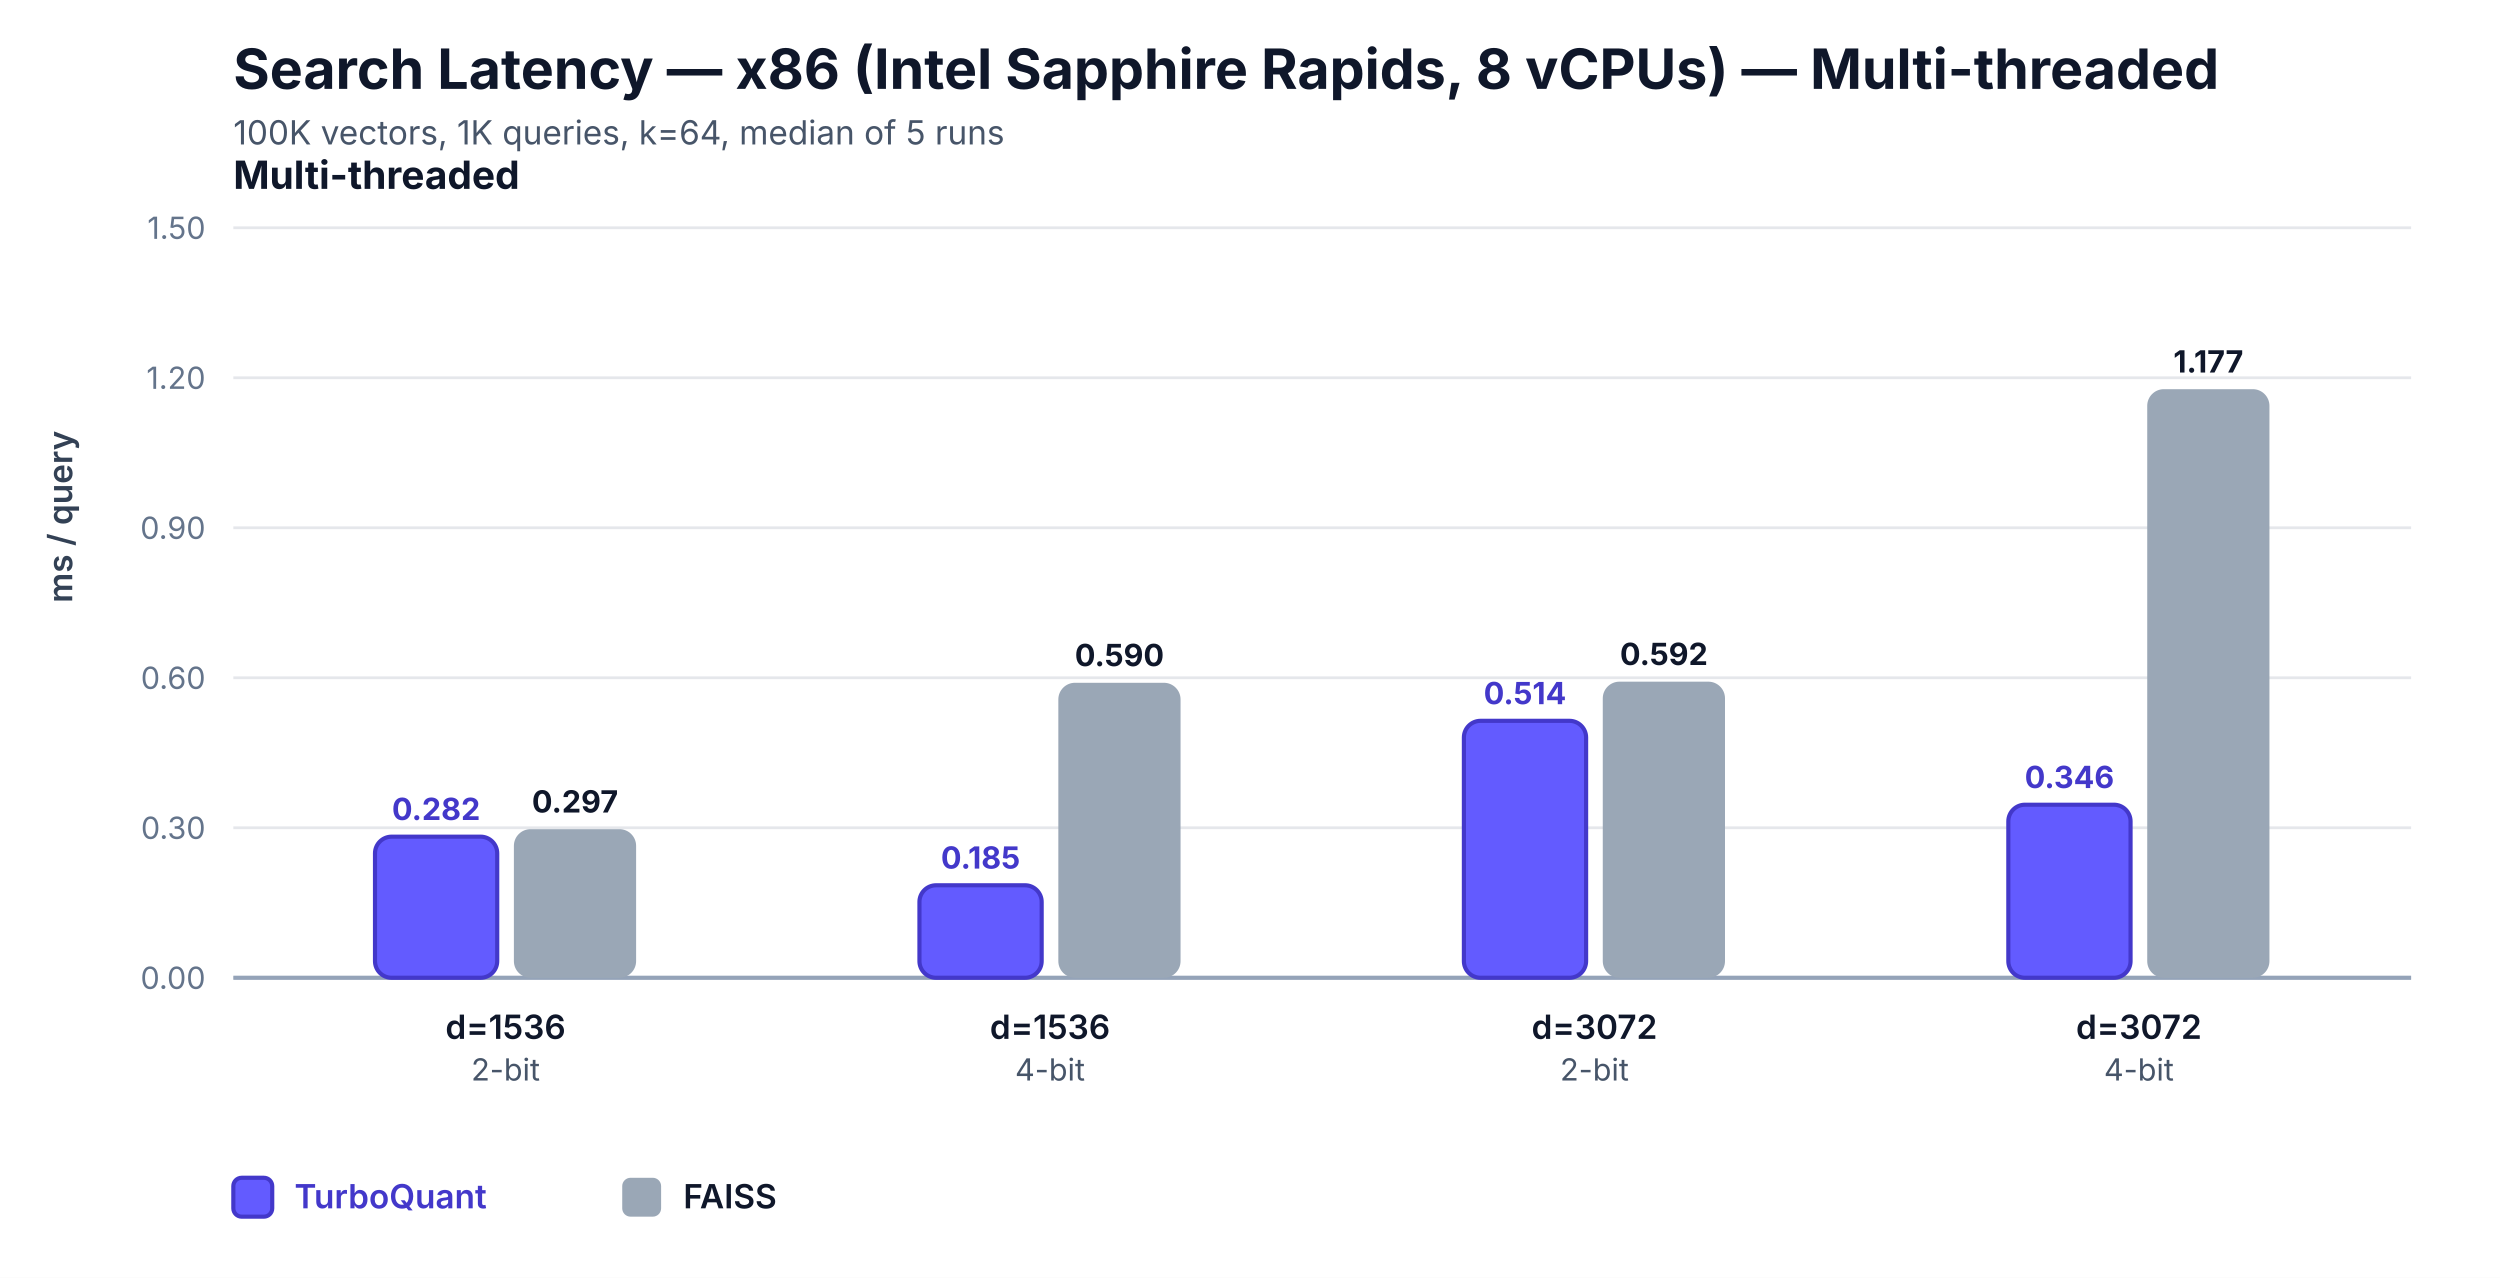
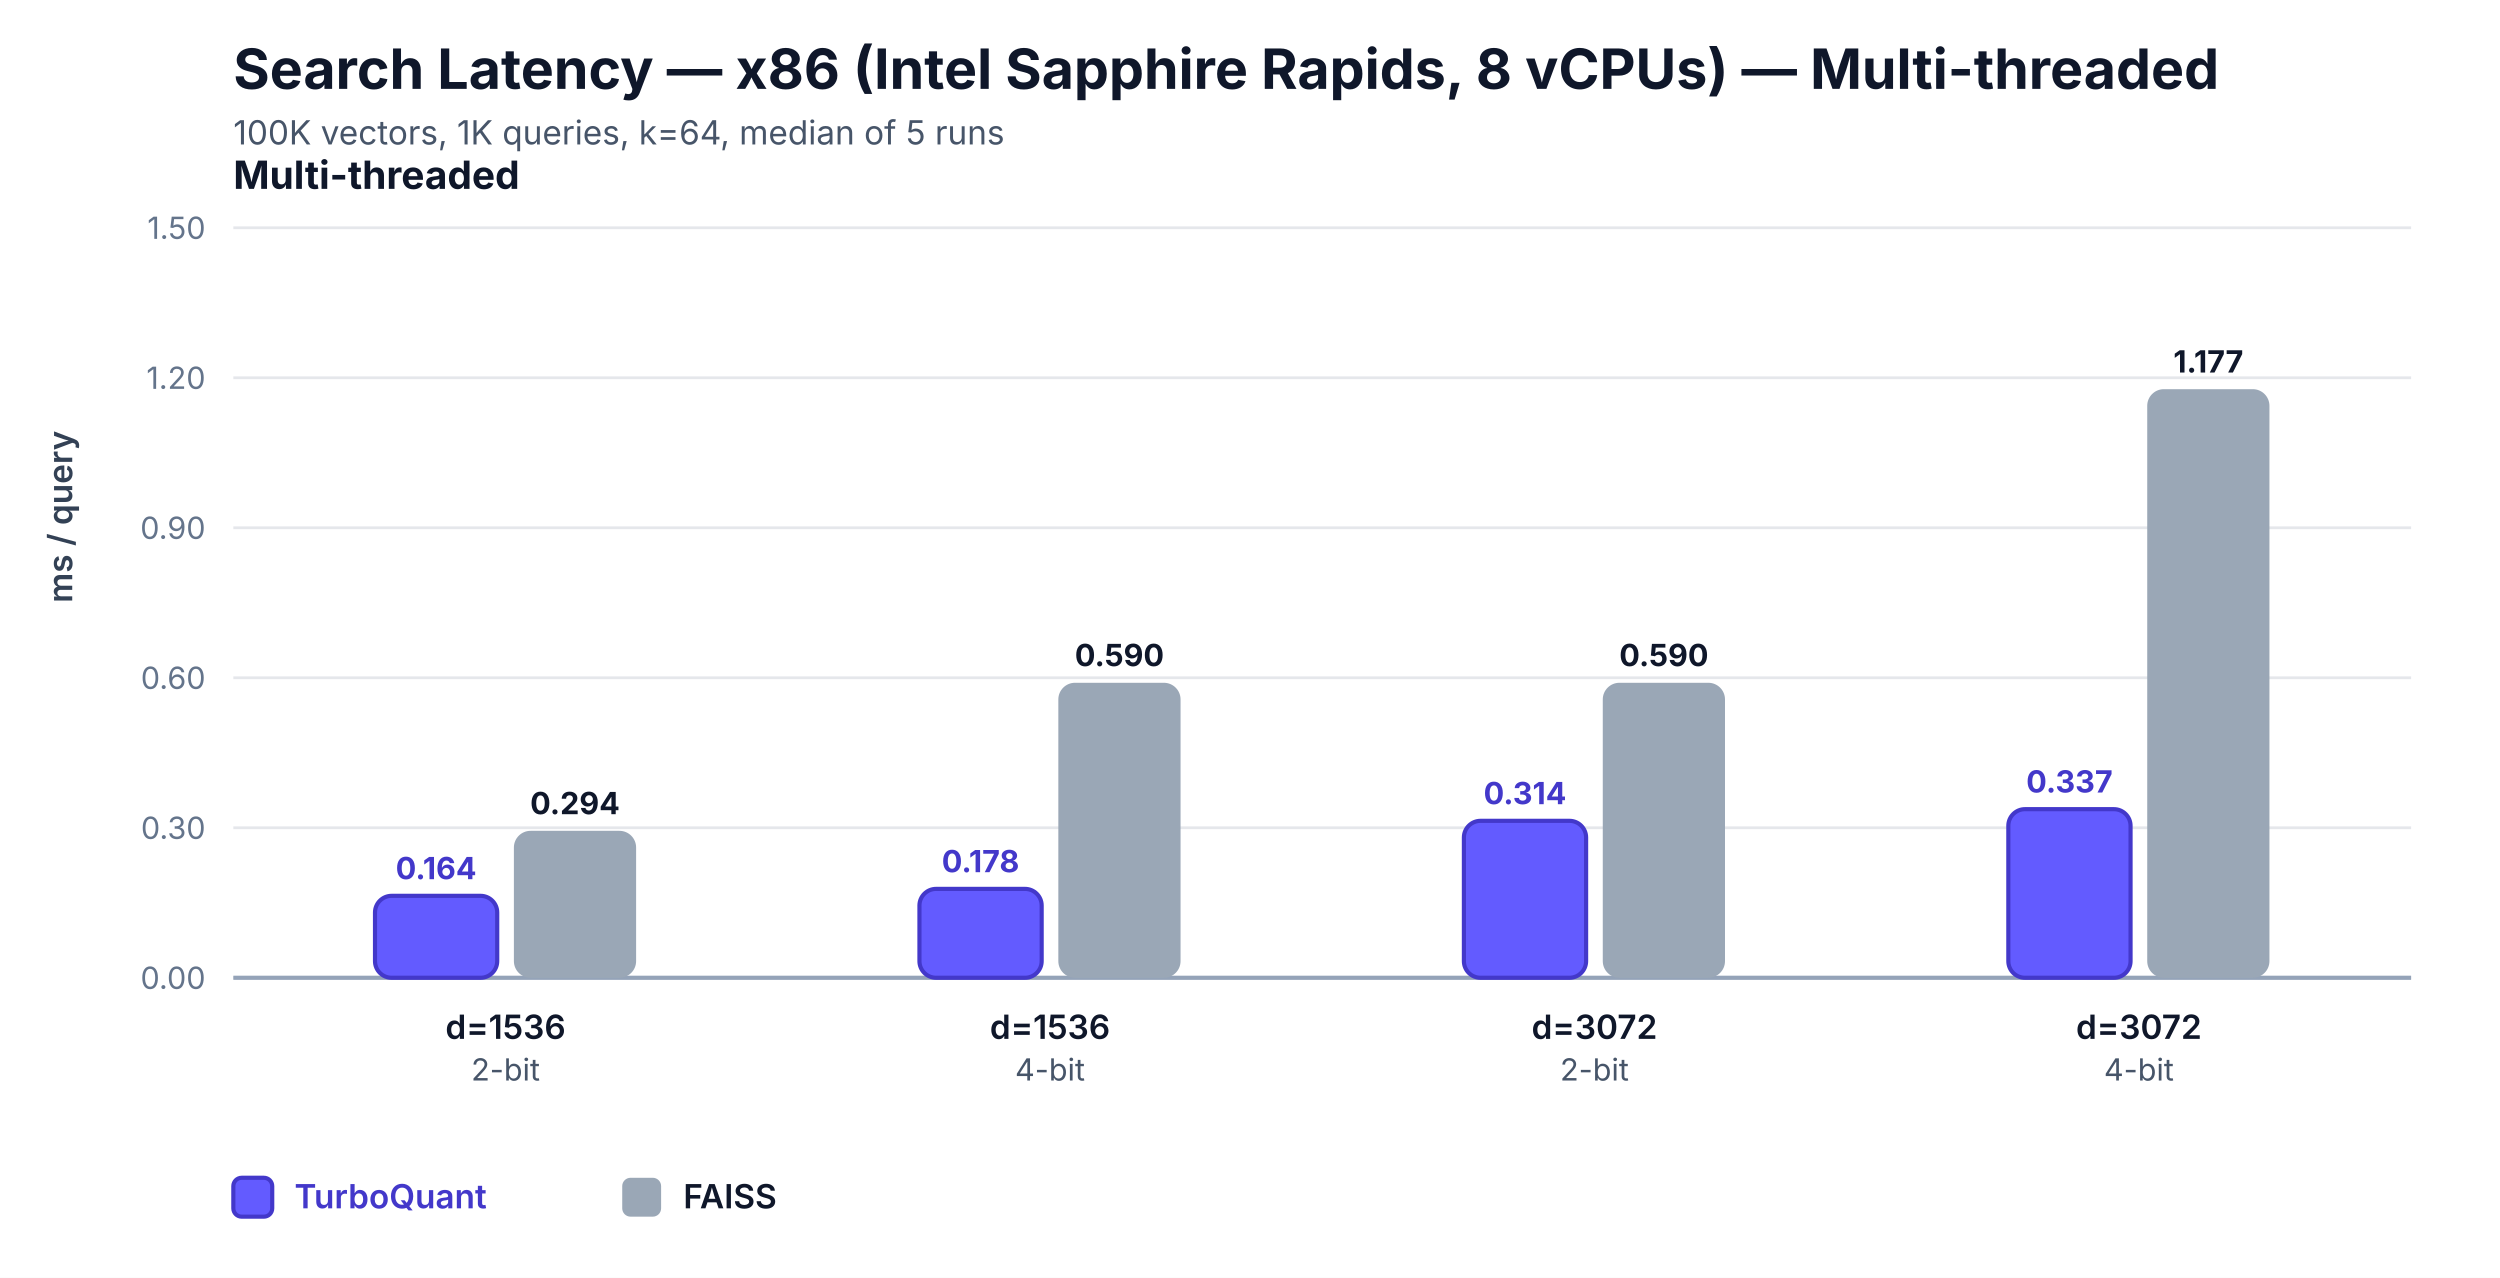
<svg xmlns="http://www.w3.org/2000/svg" width="900" height="460" viewBox="0 0 900 460" role="img" aria-label="Search Latency — x86 (Intel Sapphire Rapids, 8 vCPUs) — Multi-threaded">
  <style>
  .title { font: 700 20px -apple-system, BlinkMacSystemFont, "Segoe UI", sans-serif; fill: #0f172a; }
  .subtitle { font: 400 12px -apple-system, BlinkMacSystemFont, "Segoe UI", sans-serif; fill: #475569; }
  .panel { font: 700 14px -apple-system, BlinkMacSystemFont, "Segoe UI", sans-serif; fill: #0f172a; }
  .label { font: 600 12px -apple-system, BlinkMacSystemFont, "Segoe UI", sans-serif; fill: #0f172a; }
  .secondary { font: 400 11px -apple-system, BlinkMacSystemFont, "Segoe UI", sans-serif; fill: #475569; }
  .tick { font: 400 11px -apple-system, BlinkMacSystemFont, "Segoe UI", sans-serif; fill: #64748b; }
  .value { font: 700 11px -apple-system, BlinkMacSystemFont, "Segoe UI", sans-serif; fill: #0f172a; }
  .value-accent { font: 700 11px -apple-system, BlinkMacSystemFont, "Segoe UI", sans-serif; fill: #4338ca; }
  .axis { font: 600 12px -apple-system, BlinkMacSystemFont, "Segoe UI", sans-serif; fill: #334155; }
  .legend { font: 600 12px -apple-system, BlinkMacSystemFont, "Segoe UI", sans-serif; fill: #0f172a; }
</style>
  <rect width="100%" height="100%" fill="#ffffff" />
  <text x="84" y="32" class="title">Search Latency — x86 (Intel Sapphire Rapids, 8 vCPUs) — Multi-threaded</text>
  <text x="84" y="52" class="subtitle">100K vectors, 1K queries, k=64, median of 5 runs</text>
  <line x1="84" y1="352.0" x2="868" y2="352.0" stroke="#e5e7eb" stroke-width="1" />
  <text x="74" y="356.0" text-anchor="end" class="tick">0.00</text>
  <line x1="84" y1="298.0" x2="868" y2="298.0" stroke="#e5e7eb" stroke-width="1" />
  <text x="74" y="302.0" text-anchor="end" class="tick">0.30</text>
  <line x1="84" y1="244.0" x2="868" y2="244.0" stroke="#e5e7eb" stroke-width="1" />
  <text x="74" y="248.0" text-anchor="end" class="tick">0.60</text>
  <line x1="84" y1="190.0" x2="868" y2="190.0" stroke="#e5e7eb" stroke-width="1" />
  <text x="74" y="194.0" text-anchor="end" class="tick">0.90</text>
  <line x1="84" y1="136.0" x2="868" y2="136.0" stroke="#e5e7eb" stroke-width="1" />
  <text x="74" y="140.0" text-anchor="end" class="tick">1.20</text>
  <line x1="84" y1="82.0" x2="868" y2="82.0" stroke="#e5e7eb" stroke-width="1" />
  <text x="74" y="86.0" text-anchor="end" class="tick">1.50</text>
  <line x1="84" y1="352.0" x2="868" y2="352.0" stroke="#94a3b8" stroke-width="1.5" />
  <text x="84" y="68" class="panel">Multi-threaded</text>
-   <rect x="135.0" y="301.2" width="44" height="50.8" rx="6" fill="#635bff" stroke="#4338ca" stroke-width="1.5" />
-   <rect x="185.0" y="298.5" width="44" height="53.5" rx="6" fill="#9aa7b6" />
-   <text x="157.0" y="295.2" text-anchor="middle" class="value-accent">0.282</text>
-   <text x="207.0" y="292.5" text-anchor="middle" class="value">0.297</text>
+   <rect x="135.0" y="322.5" width="44" height="29.5" rx="6" fill="#635bff" stroke="#4338ca" stroke-width="1.5" />
+   <rect x="185.0" y="299.1" width="44" height="52.9" rx="6" fill="#9aa7b6" />
+   <text x="157.0" y="316.5" text-anchor="middle" class="value-accent">0.164</text>
+   <text x="207.0" y="293.1" text-anchor="middle" class="value">0.294</text>
  <text x="182.0" y="374" text-anchor="middle" class="label">d=1536</text>
  <text x="182.0" y="389" text-anchor="middle" class="secondary">2-bit</text>
-   <rect x="331.0" y="318.7" width="44" height="33.3" rx="6" fill="#635bff" stroke="#4338ca" stroke-width="1.5" />
+   <rect x="331.0" y="320.0" width="44" height="32.0" rx="6" fill="#635bff" stroke="#4338ca" stroke-width="1.5" />
  <rect x="381.0" y="245.8" width="44" height="106.2" rx="6" fill="#9aa7b6" />
-   <text x="353.0" y="312.7" text-anchor="middle" class="value-accent">0.185</text>
+   <text x="353.0" y="314.0" text-anchor="middle" class="value-accent">0.178</text>
  <text x="403.0" y="239.8" text-anchor="middle" class="value">0.590</text>
  <text x="378.0" y="374" text-anchor="middle" class="label">d=1536</text>
  <text x="378.0" y="389" text-anchor="middle" class="secondary">4-bit</text>
-   <rect x="527.0" y="259.5" width="44" height="92.5" rx="6" fill="#635bff" stroke="#4338ca" stroke-width="1.5" />
-   <rect x="577.0" y="245.4" width="44" height="106.6" rx="6" fill="#9aa7b6" />
-   <text x="549.0" y="253.5" text-anchor="middle" class="value-accent">0.514</text>
-   <text x="599.0" y="239.4" text-anchor="middle" class="value">0.592</text>
+   <rect x="527.0" y="295.5" width="44" height="56.5" rx="6" fill="#635bff" stroke="#4338ca" stroke-width="1.5" />
+   <rect x="577.0" y="245.8" width="44" height="106.2" rx="6" fill="#9aa7b6" />
+   <text x="549.0" y="289.5" text-anchor="middle" class="value-accent">0.314</text>
+   <text x="599.0" y="239.8" text-anchor="middle" class="value">0.590</text>
  <text x="574.0" y="374" text-anchor="middle" class="label">d=3072</text>
  <text x="574.0" y="389" text-anchor="middle" class="secondary">2-bit</text>
-   <rect x="723.0" y="289.7" width="44" height="62.3" rx="6" fill="#635bff" stroke="#4338ca" stroke-width="1.5" />
+   <rect x="723.0" y="291.3" width="44" height="60.7" rx="6" fill="#635bff" stroke="#4338ca" stroke-width="1.5" />
  <rect x="773.0" y="140.1" width="44" height="211.9" rx="6" fill="#9aa7b6" />
-   <text x="745.0" y="283.7" text-anchor="middle" class="value-accent">0.346</text>
+   <text x="745.0" y="285.3" text-anchor="middle" class="value-accent">0.337</text>
  <text x="795.0" y="134.1" text-anchor="middle" class="value">1.177</text>
  <text x="770.0" y="374" text-anchor="middle" class="label">d=3072</text>
  <text x="770.0" y="389" text-anchor="middle" class="secondary">4-bit</text>
  <text x="26" y="217.0" transform="rotate(-90, 26, 217.0)" class="axis">ms / query</text>
  <rect x="84" y="424" width="14" height="14" rx="3" fill="#635bff" stroke="#4338ca" stroke-width="1.5" />
  <text x="106" y="435" class="legend" style="fill: #4338ca;">TurboQuant</text>
  <rect x="224" y="424" width="14" height="14" rx="3" fill="#9aa7b6" />
  <text x="246" y="435" class="legend">FAISS</text>
</svg>
